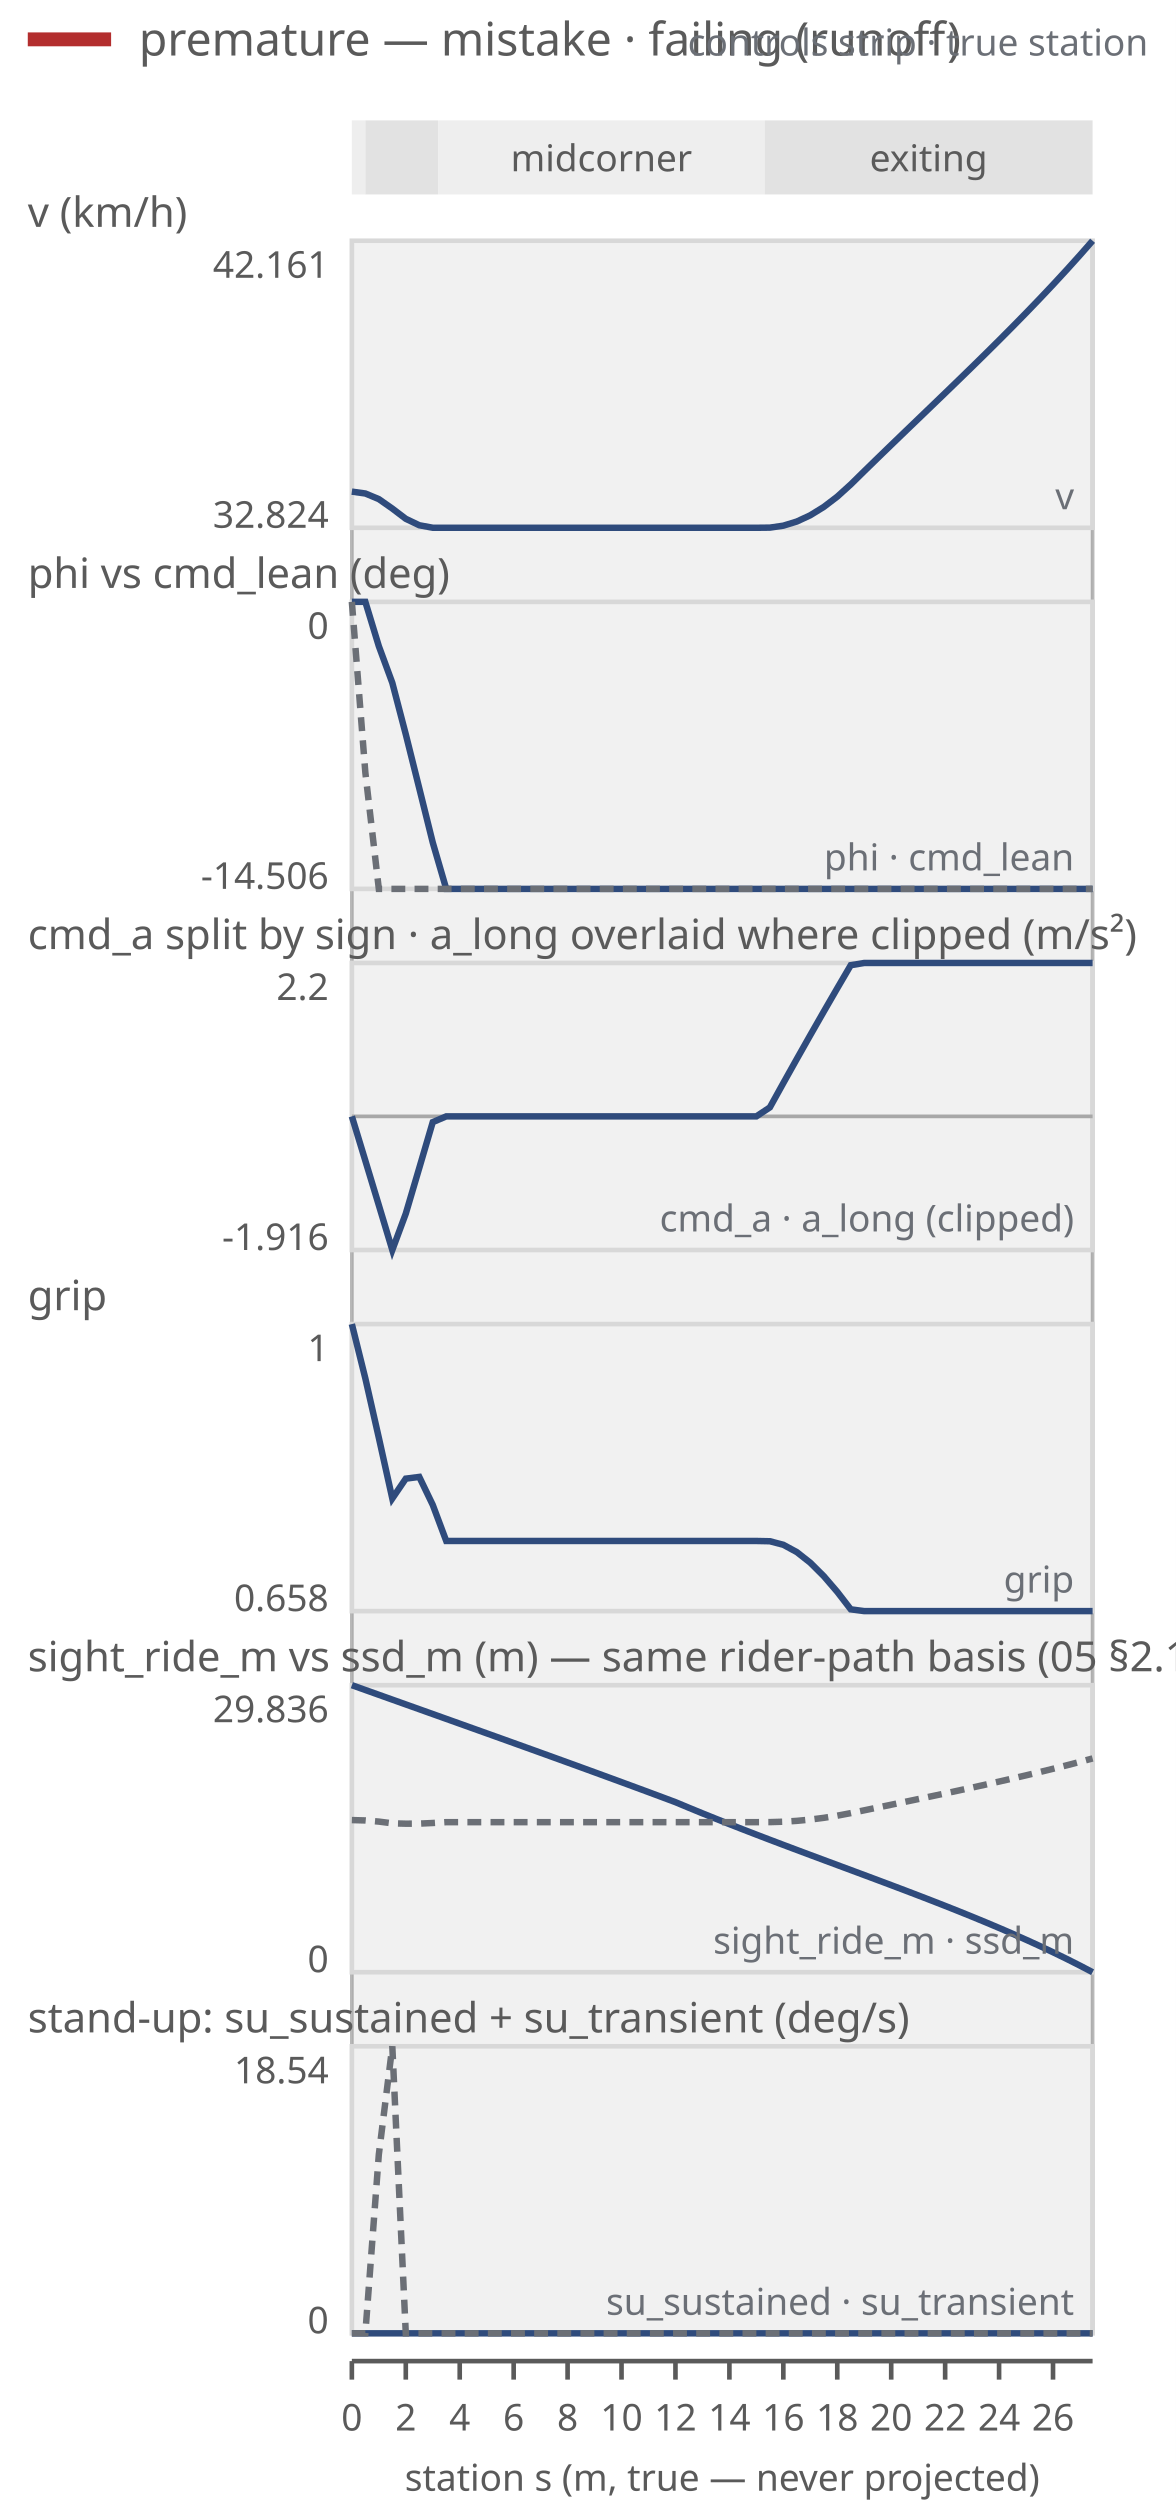
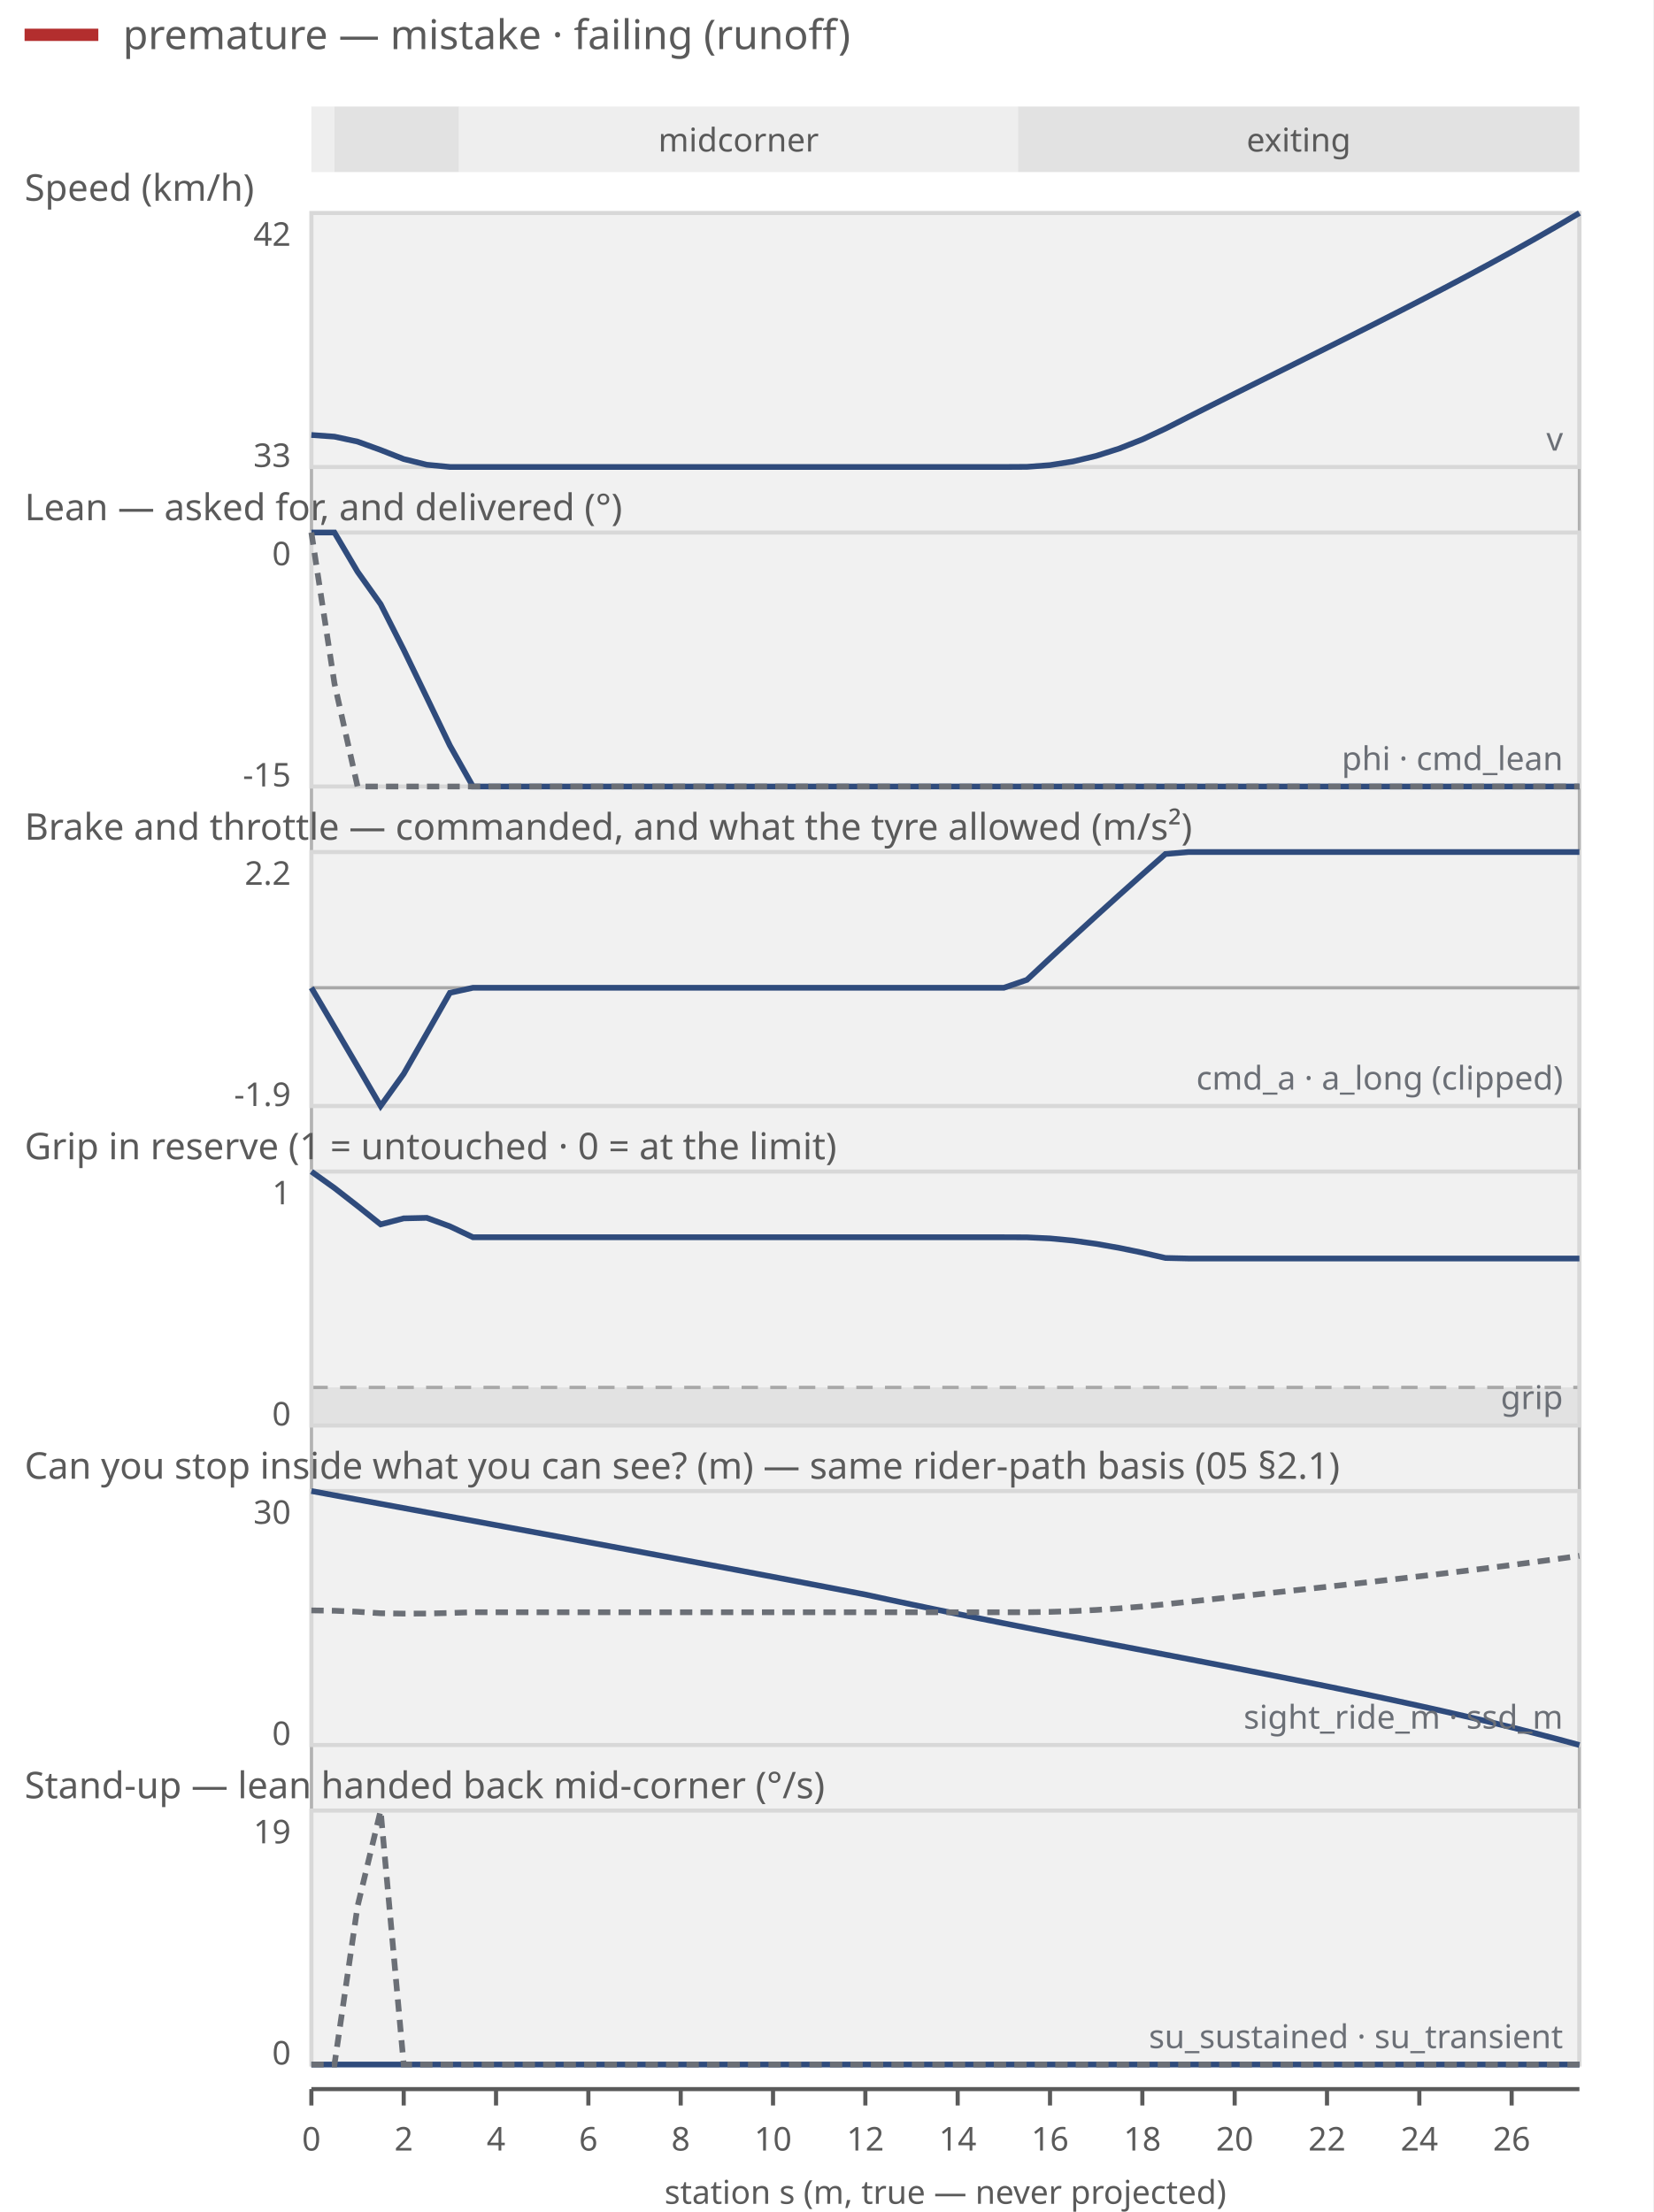
- <svg xmlns="http://www.w3.org/2000/svg" width="254" height="540" viewBox="0 0 254 540" role="img" aria-label="controls strip for line bad" class="controls-strip" data-projection="none" data-line-id="bad">
-   <rect x="0" y="0" width="254" height="540" fill="#ffffff" />
+ <svg xmlns="http://www.w3.org/2000/svg" width="403.5" height="540" viewBox="0 0 403.5 540" role="img" aria-label="controls strip for line bad" class="controls-strip" data-projection="none" data-line-id="bad">
+   <rect x="0" y="0" width="403.5" height="540" fill="#ffffff" />
  <g class="line-identity" data-line-id="bad" data-quality="failing">
    <rect x="6" y="7" width="18" height="3" fill="#b32e2e" class="quality-swatch" />
    <text x="30" y="12" font-family="sans-serif" font-size="10" fill="#5a5a5a">premature — mistake · failing (runoff)</text>
-     <text x="248" y="12" font-family="sans-serif" font-size="8" fill="#6b6f76" text-anchor="end">controls strip · true station</text>
  </g>
  <g class="phase-bands" data-partition="05-4.1">
-     <rect x="76" y="26" width="2.913" height="16" fill="#eeeeee" class="phase-band" data-phase="approach" data-from-s="0" data-to-s="0.5" />
-     <rect x="78.913" y="26" width="15.723" height="16" fill="#e2e2e2" class="phase-band" data-phase="turning" data-from-s="0.5" data-to-s="3.199" />
-     <rect x="94.636" y="26" width="70.523" height="16" fill="#eeeeee" class="phase-band" data-phase="midcorner" data-from-s="3.199" data-to-s="15.306" />
-     <text x="129.897" y="37" font-family="sans-serif" font-size="8" fill="#5a5a5a" text-anchor="middle" class="phase-label">midcorner</text>
-     <rect x="165.159" y="26" width="70.841" height="16" fill="#e2e2e2" class="phase-band" data-phase="exiting" data-from-s="15.306" data-to-s="27.468" />
-     <text x="200.579" y="37" font-family="sans-serif" font-size="8" fill="#5a5a5a" text-anchor="middle" class="phase-label">exiting</text>
+     <rect x="76" y="26" width="5.634" height="16" fill="#eeeeee" class="phase-band" data-phase="approach" data-from-s="0" data-to-s="0.5" />
+     <rect x="81.634" y="26" width="30.414" height="16" fill="#e2e2e2" class="phase-band" data-phase="turning" data-from-s="0.5" data-to-s="3.199" />
+     <rect x="112.048" y="26" width="136.419" height="16" fill="#eeeeee" class="phase-band" data-phase="midcorner" data-from-s="3.199" data-to-s="15.306" />
+     <text x="180.257" y="37" font-family="sans-serif" font-size="8" fill="#5a5a5a" text-anchor="middle" class="phase-label">midcorner</text>
+     <rect x="248.467" y="26" width="137.033" height="16" fill="#e2e2e2" class="phase-band" data-phase="exiting" data-from-s="15.306" data-to-s="27.468" />
+     <text x="316.983" y="37" font-family="sans-serif" font-size="8" fill="#5a5a5a" text-anchor="middle" class="phase-label">exiting</text>
  </g>
  <g class="window-band" data-window-from-s="0" data-window-to-s="27.468">
-     <rect x="76" y="52" width="160" height="452" fill="#111111" opacity="0.06" />
+     <rect x="76" y="52" width="309.5" height="452" fill="#111111" opacity="0.06" />
    <line x1="76" y1="52" x2="76" y2="504" stroke="#111111" opacity="0.3" stroke-width="0.8" />
-     <line x1="236" y1="52" x2="236" y2="504" stroke="#111111" opacity="0.3" stroke-width="0.8" />
+     <line x1="385.5" y1="52" x2="385.5" y2="504" stroke="#111111" opacity="0.3" stroke-width="0.8" />
  </g>
  <g class="panel panel-v" data-panel="v">
-     <rect x="76" y="52" width="160" height="62" fill="none" stroke="#d8d8d8" stroke-width="1" />
-     <text x="6" y="49" font-family="sans-serif" font-size="9" fill="#5a5a5a" class="panel-title">v (km/h)</text>
-     <text x="71" y="60" font-family="sans-serif" font-size="8" fill="#5a5a5a" text-anchor="end">42.161</text>
-     <text x="71" y="114" font-family="sans-serif" font-size="8" fill="#5a5a5a" text-anchor="end">32.824</text>
-     <polyline points="76,106.191 78.913,106.594 81.825,107.807 84.738,109.848 87.65,112.062 90.563,113.454 93.475,113.992 96.388,114 99.3,114 102.213,114 105.125,114 108.038,114 110.95,114 113.863,114 116.775,114 119.688,114 122.6,114 125.513,114 128.425,114 131.338,114 134.25,114 137.163,114 140.075,114 142.988,114 145.9,114 148.813,114 151.725,114 154.638,114 157.55,114 160.463,114 163.375,114 166.288,113.967 169.2,113.545 172.113,112.649 175.025,111.296 177.938,109.499 180.85,107.274 183.763,104.637 186.675,101.773 189.588,98.933 192.5,96.112 195.413,93.304 198.325,90.503 201.238,87.702 204.15,84.897 207.063,82.08 209.976,79.245 212.888,76.386 215.801,73.496 218.713,70.568 221.626,67.595 224.538,64.57 227.451,61.485 230.363,58.331 233.276,55.1 236,52" fill="none" stroke="#2f4b7c" stroke-width="1.4" class="trace trace-primary" data-channel="v" />
-     <text x="232" y="110" font-family="sans-serif" font-size="8" fill="#6b6f76" text-anchor="end" class="panel-key">v</text>
+     <rect x="76" y="52" width="309.5" height="62" fill="none" stroke="#d8d8d8" stroke-width="1" />
+     <text x="6" y="49" font-family="sans-serif" font-size="9" fill="#5a5a5a" class="panel-title">Speed (km/h)</text>
+     <text x="71" y="60" font-family="sans-serif" font-size="8" fill="#5a5a5a" text-anchor="end">42</text>
+     <text x="71" y="114" font-family="sans-serif" font-size="8" fill="#5a5a5a" text-anchor="end">33</text>
+     <polyline points="76,106.191 81.634,106.594 87.268,107.807 92.902,109.848 98.536,112.062 104.169,113.454 109.803,113.992 115.437,114 121.071,114 126.705,114 132.339,114 137.973,114 143.607,114 149.241,114 154.874,114 160.508,114 166.142,114 171.776,114 177.41,114 183.044,114 188.678,114 194.312,114 199.946,114 205.579,114 211.213,114 216.847,114 222.481,114 228.115,114 233.749,114 239.383,114 245.017,114 250.651,113.967 256.284,113.545 261.918,112.649 267.552,111.296 273.186,109.499 278.82,107.274 284.454,104.637 290.088,101.773 295.722,98.933 301.356,96.112 306.989,93.304 312.623,90.503 318.257,87.702 323.891,84.897 329.525,82.08 335.159,79.245 340.793,76.386 346.427,73.496 352.061,70.568 357.694,67.595 363.328,64.57 368.962,61.485 374.596,58.331 380.23,55.1 385.5,52" fill="none" stroke="#2f4b7c" stroke-width="1.4" class="trace trace-primary" data-channel="v" />
+     <text x="381.5" y="110" font-family="sans-serif" font-size="8" fill="#6b6f76" text-anchor="end" class="panel-key">v</text>
  </g>
  <g class="panel panel-lean" data-panel="lean">
-     <rect x="76" y="130" width="160" height="62" fill="none" stroke="#d8d8d8" stroke-width="1" />
-     <text x="6" y="127" font-family="sans-serif" font-size="9" fill="#5a5a5a" class="panel-title">phi vs cmd_lean (deg)</text>
+     <rect x="76" y="130" width="309.5" height="62" fill="none" stroke="#d8d8d8" stroke-width="1" />
+     <text x="6" y="127" font-family="sans-serif" font-size="9" fill="#5a5a5a" class="panel-title">Lean — asked for, and delivered (°)</text>
    <text x="71" y="138" font-family="sans-serif" font-size="8" fill="#5a5a5a" text-anchor="end">0</text>
-     <text x="71" y="192" font-family="sans-serif" font-size="8" fill="#5a5a5a" text-anchor="end">-14.506</text>
-     <polyline points="76,130 78.913,130 81.825,139.567 84.738,147.488 87.65,158.623 90.563,170.28 93.475,181.992 96.388,192 99.3,192 102.213,192 105.125,192 108.038,192 110.95,192 113.863,192 116.775,192 119.688,192 122.6,192 125.513,192 128.425,192 131.338,192 134.25,192 137.163,192 140.075,192 142.988,192 145.9,192 148.813,192 151.725,192 154.638,192 157.55,192 160.463,192 163.375,192 166.288,192 169.2,192 172.113,192 175.025,192 177.938,192 180.85,192 183.763,192 186.675,192 189.588,192 192.5,192 195.413,192 198.325,192 201.238,192 204.15,192 207.063,192 209.976,192 212.888,192 215.801,192 218.713,192 221.626,192 224.538,192 227.451,192 230.363,192 233.276,192 236,192" fill="none" stroke="#2f4b7c" stroke-width="1.4" class="trace trace-primary" data-channel="phi" />
-     <polyline points="76,130 78.913,166.863 81.825,192 84.738,192 87.65,192 90.563,192 93.475,192 96.388,192 99.3,192 102.213,192 105.125,192 108.038,192 110.95,192 113.863,192 116.775,192 119.688,192 122.6,192 125.513,192 128.425,192 131.338,192 134.25,192 137.163,192 140.075,192 142.988,192 145.9,192 148.813,192 151.725,192 154.638,192 157.55,192 160.463,192 163.375,192 166.288,192 169.2,192 172.113,192 175.025,192 177.938,192 180.85,192 183.763,192 186.675,192 189.588,192 192.5,192 195.413,192 198.325,192 201.238,192 204.15,192 207.063,192 209.976,192 212.888,192 215.801,192 218.713,192 221.626,192 224.538,192 227.451,192 230.363,192 233.276,192 236,192" fill="none" stroke="#6b6f76" stroke-width="1.4" stroke-dasharray="3 2" class="trace trace-secondary" data-channel="cmd_lean" />
-     <text x="232" y="188" font-family="sans-serif" font-size="8" fill="#6b6f76" text-anchor="end" class="panel-key">phi · cmd_lean</text>
+     <text x="71" y="192" font-family="sans-serif" font-size="8" fill="#5a5a5a" text-anchor="end">-15</text>
+     <polyline points="76,130 81.634,130 87.268,139.567 92.902,147.488 98.536,158.623 104.169,170.28 109.803,181.992 115.437,192 121.071,192 126.705,192 132.339,192 137.973,192 143.607,192 149.241,192 154.874,192 160.508,192 166.142,192 171.776,192 177.41,192 183.044,192 188.678,192 194.312,192 199.946,192 205.579,192 211.213,192 216.847,192 222.481,192 228.115,192 233.749,192 239.383,192 245.017,192 250.651,192 256.284,192 261.918,192 267.552,192 273.186,192 278.82,192 284.454,192 290.088,192 295.722,192 301.356,192 306.989,192 312.623,192 318.257,192 323.891,192 329.525,192 335.159,192 340.793,192 346.427,192 352.061,192 357.694,192 363.328,192 368.962,192 374.596,192 380.23,192 385.5,192" fill="none" stroke="#2f4b7c" stroke-width="1.4" class="trace trace-primary" data-channel="phi" />
+     <polyline points="76,130 81.634,166.863 87.268,192 92.902,192 98.536,192 104.169,192 109.803,192 115.437,192 121.071,192 126.705,192 132.339,192 137.973,192 143.607,192 149.241,192 154.874,192 160.508,192 166.142,192 171.776,192 177.41,192 183.044,192 188.678,192 194.312,192 199.946,192 205.579,192 211.213,192 216.847,192 222.481,192 228.115,192 233.749,192 239.383,192 245.017,192 250.651,192 256.284,192 261.918,192 267.552,192 273.186,192 278.82,192 284.454,192 290.088,192 295.722,192 301.356,192 306.989,192 312.623,192 318.257,192 323.891,192 329.525,192 335.159,192 340.793,192 346.427,192 352.061,192 357.694,192 363.328,192 368.962,192 374.596,192 380.23,192 385.5,192" fill="none" stroke="#6b6f76" stroke-width="1.4" stroke-dasharray="3 2" class="trace trace-secondary" data-channel="cmd_lean" />
+     <text x="381.5" y="188" font-family="sans-serif" font-size="8" fill="#6b6f76" text-anchor="end" class="panel-key">phi · cmd_lean</text>
  </g>
  <g class="panel panel-commands" data-panel="commands">
-     <rect x="76" y="208" width="160" height="62" fill="none" stroke="#d8d8d8" stroke-width="1" />
-     <text x="6" y="205" font-family="sans-serif" font-size="9" fill="#5a5a5a" class="panel-title">cmd_a split by sign · a_long overlaid where clipped (m/s²)</text>
+     <rect x="76" y="208" width="309.5" height="62" fill="none" stroke="#d8d8d8" stroke-width="1" />
+     <text x="6" y="205" font-family="sans-serif" font-size="9" fill="#5a5a5a" class="panel-title">Brake and throttle — commanded, and what the tyre allowed (m/s²)</text>
    <text x="71" y="216" font-family="sans-serif" font-size="8" fill="#5a5a5a" text-anchor="end">2.2</text>
-     <text x="71" y="270" font-family="sans-serif" font-size="8" fill="#5a5a5a" text-anchor="end">-1.916</text>
-     <line x1="76" y1="241.137" x2="236" y2="241.137" stroke="#a8a8a8" stroke-width="0.8" class="zero-rule" />
-     <polyline points="76,241.137 78.913,250.712 81.825,260.321 84.738,270 87.65,262.142 90.563,252.283 93.475,242.377 96.388,241.137 99.3,241.137 102.213,241.137 105.125,241.137 108.038,241.137 110.95,241.137 113.863,241.137 116.775,241.137 119.688,241.137 122.6,241.137 125.513,241.137 128.425,241.137 131.338,241.137 134.25,241.137 137.163,241.137 140.075,241.137 142.988,241.137 145.9,241.137 148.813,241.137 151.725,241.137 154.638,241.137 157.55,241.137 160.463,241.137 163.375,241.137 166.288,239.2 169.2,233.941 172.113,228.736 175.025,223.588 177.938,218.496 180.85,213.46 183.763,208.481 186.675,208 189.588,208 192.5,208 195.413,208 198.325,208 201.238,208 204.15,208 207.063,208 209.976,208 212.888,208 215.801,208 218.713,208 221.626,208 224.538,208 227.451,208 230.363,208 233.276,208 236,208" fill="none" stroke="#2f4b7c" stroke-width="1.4" class="trace trace-primary" data-channel="cmd_a" />
-     <text x="232" y="266" font-family="sans-serif" font-size="8" fill="#6b6f76" text-anchor="end" class="panel-key">cmd_a · a_long (clipped)</text>
+     <text x="71" y="270" font-family="sans-serif" font-size="8" fill="#5a5a5a" text-anchor="end">-1.9</text>
+     <line x1="76" y1="241.137" x2="385.5" y2="241.137" stroke="#a8a8a8" stroke-width="0.8" class="zero-rule" />
+     <polyline points="76,241.137 81.634,250.712 87.268,260.321 92.902,270 98.536,262.142 104.169,252.283 109.803,242.377 115.437,241.137 121.071,241.137 126.705,241.137 132.339,241.137 137.973,241.137 143.607,241.137 149.241,241.137 154.874,241.137 160.508,241.137 166.142,241.137 171.776,241.137 177.41,241.137 183.044,241.137 188.678,241.137 194.312,241.137 199.946,241.137 205.579,241.137 211.213,241.137 216.847,241.137 222.481,241.137 228.115,241.137 233.749,241.137 239.383,241.137 245.017,241.137 250.651,239.2 256.284,233.941 261.918,228.736 267.552,223.588 273.186,218.496 278.82,213.46 284.454,208.481 290.088,208 295.722,208 301.356,208 306.989,208 312.623,208 318.257,208 323.891,208 329.525,208 335.159,208 340.793,208 346.427,208 352.061,208 357.694,208 363.328,208 368.962,208 374.596,208 380.23,208 385.5,208" fill="none" stroke="#2f4b7c" stroke-width="1.4" class="trace trace-primary" data-channel="cmd_a" />
+     <text x="381.5" y="266" font-family="sans-serif" font-size="8" fill="#6b6f76" text-anchor="end" class="panel-key">cmd_a · a_long (clipped)</text>
  </g>
  <g class="panel panel-grip" data-panel="grip">
-     <rect x="76" y="286" width="160" height="62" fill="none" stroke="#d8d8d8" stroke-width="1" />
-     <text x="6" y="283" font-family="sans-serif" font-size="9" fill="#5a5a5a" class="panel-title">grip</text>
+     <rect x="76" y="338.7" width="309.5" height="9.3" fill="#e2e2e2" class="limit-band" data-limit-band="grip" />
+     <line x1="76" y1="338.7" x2="385.5" y2="338.7" stroke="#a8a8a8" stroke-width="0.8" stroke-dasharray="4 3" class="limit-rule" />
+     <rect x="76" y="286" width="309.5" height="62" fill="none" stroke="#d8d8d8" stroke-width="1" />
+     <text x="6" y="283" font-family="sans-serif" font-size="9" fill="#5a5a5a" class="panel-title">Grip in reserve (1 = untouched · 0 = at the limit)</text>
    <text x="71" y="294" font-family="sans-serif" font-size="8" fill="#5a5a5a" text-anchor="end">1</text>
-     <text x="71" y="348" font-family="sans-serif" font-size="8" fill="#5a5a5a" text-anchor="end">0.658</text>
-     <polyline points="76,286 78.913,297.734 81.825,310.552 84.738,323.668 87.65,319.387 90.563,319.014 93.475,325.062 96.388,332.85 99.3,332.85 102.213,332.85 105.125,332.85 108.038,332.85 110.95,332.85 113.863,332.85 116.775,332.85 119.688,332.85 122.6,332.85 125.513,332.85 128.425,332.85 131.338,332.85 134.25,332.85 137.163,332.85 140.075,332.85 142.988,332.85 145.9,332.85 148.813,332.85 151.725,332.85 154.638,332.85 157.55,332.85 160.463,332.85 163.375,332.85 166.288,332.91 169.2,333.673 172.113,335.253 175.025,337.551 177.938,340.45 180.85,343.839 183.763,347.615 186.675,348 189.588,348 192.5,348 195.413,348 198.325,348 201.238,348 204.15,348 207.063,348 209.976,348 212.888,348 215.801,348 218.713,348 221.626,348 224.538,348 227.451,348 230.363,348 233.276,348 236,348" fill="none" stroke="#2f4b7c" stroke-width="1.4" class="trace trace-primary" data-channel="grip" />
-     <text x="232" y="344" font-family="sans-serif" font-size="8" fill="#6b6f76" text-anchor="end" class="panel-key">grip</text>
+     <text x="71" y="348" font-family="sans-serif" font-size="8" fill="#5a5a5a" text-anchor="end">0</text>
+     <polyline points="76,286 81.634,290.018 87.268,294.406 92.902,298.897 98.536,297.431 104.169,297.304 109.803,299.375 115.437,302.041 121.071,302.041 126.705,302.041 132.339,302.041 137.973,302.041 143.607,302.041 149.241,302.041 154.874,302.041 160.508,302.041 166.142,302.041 171.776,302.041 177.41,302.041 183.044,302.041 188.678,302.041 194.312,302.041 199.946,302.041 205.579,302.041 211.213,302.041 216.847,302.041 222.481,302.041 228.115,302.041 233.749,302.041 239.383,302.041 245.017,302.041 250.651,302.062 256.284,302.323 261.918,302.864 267.552,303.651 273.186,304.643 278.82,305.804 284.454,307.097 290.088,307.228 295.722,307.228 301.356,307.228 306.989,307.228 312.623,307.228 318.257,307.228 323.891,307.228 329.525,307.228 335.159,307.228 340.793,307.228 346.427,307.228 352.061,307.228 357.694,307.228 363.328,307.228 368.962,307.228 374.596,307.228 380.23,307.228 385.5,307.228" fill="none" stroke="#2f4b7c" stroke-width="1.4" class="trace trace-primary" data-channel="grip" />
+     <text x="381.5" y="344" font-family="sans-serif" font-size="8" fill="#6b6f76" text-anchor="end" class="panel-key">grip</text>
  </g>
  <g class="panel panel-sight" data-panel="sight">
-     <rect x="76" y="364" width="160" height="62" fill="none" stroke="#d8d8d8" stroke-width="1" />
-     <text x="6" y="361" font-family="sans-serif" font-size="9" fill="#5a5a5a" class="panel-title">sight_ride_m vs ssd_m (m) — same rider-path basis (05 §2.1); the gap is the sight margin</text>
-     <text x="71" y="372" font-family="sans-serif" font-size="8" fill="#5a5a5a" text-anchor="end">29.836</text>
+     <rect x="76" y="364" width="309.5" height="62" fill="none" stroke="#d8d8d8" stroke-width="1" />
+     <text x="6" y="361" font-family="sans-serif" font-size="9" fill="#5a5a5a" class="panel-title">Can you stop inside what you can see? (m) — same rider-path basis (05 §2.1)</text>
+     <text x="71" y="372" font-family="sans-serif" font-size="8" fill="#5a5a5a" text-anchor="end">30</text>
    <text x="71" y="426" font-family="sans-serif" font-size="8" fill="#5a5a5a" text-anchor="end">0</text>
-     <polyline points="76,364 78.913,365.039 81.825,366.078 84.738,367.117 87.65,368.156 90.563,369.195 93.475,370.235 96.388,371.274 99.3,372.315 102.213,373.356 105.125,374.398 108.038,375.442 110.95,376.488 113.863,377.536 116.775,378.585 119.688,379.638 122.6,380.692 125.513,381.75 128.425,382.812 131.338,383.877 134.25,384.945 137.163,386.018 140.075,387.096 142.988,388.178 145.9,389.268 148.813,390.484 151.725,391.68 154.638,392.855 157.55,394.011 160.463,395.151 163.375,396.277 166.288,397.391 169.2,398.495 172.113,399.59 175.025,400.68 177.938,401.765 180.85,402.847 183.763,403.93 186.675,405.013 189.588,406.101 192.5,407.194 195.413,408.295 198.325,409.407 201.238,410.531 204.15,411.67 207.063,412.827 209.976,414.005 212.888,415.206 215.801,416.434 218.713,417.692 221.626,418.984 224.538,420.313 227.451,421.685 230.363,423.103 233.276,424.573 236,426" fill="none" stroke="#2f4b7c" stroke-width="1.4" class="trace trace-primary" data-channel="sight_ride_m" />
-     <polyline points="76,393.134 78.913,393.216 81.825,393.463 84.738,393.837 87.65,393.917 90.563,393.903 93.475,393.768 96.388,393.584 99.3,393.584 102.213,393.584 105.125,393.584 108.038,393.584 110.95,393.584 113.863,393.584 116.775,393.584 119.688,393.584 122.6,393.584 125.513,393.584 128.425,393.584 131.338,393.584 134.25,393.584 137.163,393.584 140.075,393.584 142.988,393.584 145.9,393.584 148.813,393.584 151.725,393.584 154.638,393.584 157.55,393.584 160.463,393.584 163.375,393.584 166.288,393.577 169.2,393.49 172.113,393.306 175.025,393.026 177.938,392.652 180.85,392.188 183.763,391.634 186.675,391.028 189.588,390.424 192.5,389.819 195.413,389.213 198.325,388.604 201.238,387.991 204.15,387.374 207.063,386.749 209.976,386.116 212.888,385.474 215.801,384.821 218.713,384.154 221.626,383.473 224.538,382.775 227.451,382.058 230.363,381.32 233.276,380.559 236,379.823" fill="none" stroke="#6b6f76" stroke-width="1.4" stroke-dasharray="3 2" class="trace trace-secondary" data-channel="ssd_m" />
-     <text x="232" y="422" font-family="sans-serif" font-size="8" fill="#6b6f76" text-anchor="end" class="panel-key">sight_ride_m · ssd_m</text>
+     <polyline points="76,364 81.634,365.039 87.268,366.078 92.902,367.117 98.536,368.156 104.169,369.195 109.803,370.235 115.437,371.274 121.071,372.315 126.705,373.356 132.339,374.398 137.973,375.442 143.607,376.488 149.241,377.536 154.874,378.585 160.508,379.638 166.142,380.692 171.776,381.75 177.41,382.812 183.044,383.877 188.678,384.945 194.312,386.018 199.946,387.096 205.579,388.178 211.213,389.268 216.847,390.484 222.481,391.68 228.115,392.855 233.749,394.011 239.383,395.151 245.017,396.277 250.651,397.391 256.284,398.495 261.918,399.59 267.552,400.68 273.186,401.765 278.82,402.847 284.454,403.93 290.088,405.013 295.722,406.101 301.356,407.194 306.989,408.295 312.623,409.407 318.257,410.531 323.891,411.67 329.525,412.827 335.159,414.005 340.793,415.206 346.427,416.434 352.061,417.692 357.694,418.984 363.328,420.313 368.962,421.685 374.596,423.103 380.23,424.573 385.5,426" fill="none" stroke="#2f4b7c" stroke-width="1.4" class="trace trace-primary" data-channel="sight_ride_m" />
+     <polyline points="76,393.134 81.634,393.216 87.268,393.463 92.902,393.837 98.536,393.917 104.169,393.903 109.803,393.768 115.437,393.584 121.071,393.584 126.705,393.584 132.339,393.584 137.973,393.584 143.607,393.584 149.241,393.584 154.874,393.584 160.508,393.584 166.142,393.584 171.776,393.584 177.41,393.584 183.044,393.584 188.678,393.584 194.312,393.584 199.946,393.584 205.579,393.584 211.213,393.584 216.847,393.584 222.481,393.584 228.115,393.584 233.749,393.584 239.383,393.584 245.017,393.584 250.651,393.577 256.284,393.49 261.918,393.306 267.552,393.026 273.186,392.652 278.82,392.188 284.454,391.634 290.088,391.028 295.722,390.424 301.356,389.819 306.989,389.213 312.623,388.604 318.257,387.991 323.891,387.374 329.525,386.749 335.159,386.116 340.793,385.474 346.427,384.821 352.061,384.154 357.694,383.473 363.328,382.775 368.962,382.058 374.596,381.32 380.23,380.559 385.5,379.823" fill="none" stroke="#6b6f76" stroke-width="1.4" stroke-dasharray="3 2" class="trace trace-secondary" data-channel="ssd_m" />
+     <text x="381.5" y="422" font-family="sans-serif" font-size="8" fill="#6b6f76" text-anchor="end" class="panel-key">sight_ride_m · ssd_m</text>
  </g>
  <g class="panel panel-standup" data-panel="standup">
-     <rect x="76" y="442" width="160" height="62" fill="none" stroke="#d8d8d8" stroke-width="1" />
-     <text x="6" y="439" font-family="sans-serif" font-size="9" fill="#5a5a5a" class="panel-title">stand-up: su_sustained + su_transient (deg/s)</text>
-     <text x="71" y="450" font-family="sans-serif" font-size="8" fill="#5a5a5a" text-anchor="end">18.54</text>
+     <rect x="76" y="442" width="309.5" height="62" fill="none" stroke="#d8d8d8" stroke-width="1" />
+     <text x="6" y="439" font-family="sans-serif" font-size="9" fill="#5a5a5a" class="panel-title">Stand-up — lean handed back mid-corner (°/s)</text>
+     <text x="71" y="450" font-family="sans-serif" font-size="8" fill="#5a5a5a" text-anchor="end">19</text>
    <text x="71" y="504" font-family="sans-serif" font-size="8" fill="#5a5a5a" text-anchor="end">0</text>
-     <polyline points="76,504 78.913,504 81.825,504 84.738,504 87.65,504 90.563,504 93.475,504 96.388,504 99.3,504 102.213,504 105.125,504 108.038,504 110.95,504 113.863,504 116.775,504 119.688,504 122.6,504 125.513,504 128.425,504 131.338,504 134.25,504 137.163,504 140.075,504 142.988,504 145.9,504 148.813,504 151.725,504 154.638,504 157.55,504 160.463,504 163.375,504 166.288,504 169.2,504 172.113,504 175.025,504 177.938,504 180.85,504 183.763,504 186.675,504 189.588,504 192.5,504 195.413,504 198.325,504 201.238,504 204.15,504 207.063,504 209.976,504 212.888,504 215.801,504 218.713,504 221.626,504 224.538,504 227.451,504 230.363,504 233.276,504 236,504" fill="none" stroke="#2f4b7c" stroke-width="1.4" class="trace trace-primary" data-channel="su_sustained" />
-     <polyline points="76,504 78.913,504 81.825,465.38 84.738,442 87.65,504 90.563,504 93.475,504 96.388,504 99.3,504 102.213,504 105.125,504 108.038,504 110.95,504 113.863,504 116.775,504 119.688,504 122.6,504 125.513,504 128.425,504 131.338,504 134.25,504 137.163,504 140.075,504 142.988,504 145.9,504 148.813,504 151.725,504 154.638,504 157.55,504 160.463,504 163.375,504 166.288,504 169.2,504 172.113,504 175.025,504 177.938,504 180.85,504 183.763,504 186.675,504 189.588,504 192.5,504 195.413,504 198.325,504 201.238,504 204.15,504 207.063,504 209.976,504 212.888,504 215.801,504 218.713,504 221.626,504 224.538,504 227.451,504 230.363,504 233.276,504 236,504" fill="none" stroke="#6b6f76" stroke-width="1.4" stroke-dasharray="3 2" class="trace trace-secondary" data-channel="su_transient" />
-     <text x="232" y="500" font-family="sans-serif" font-size="8" fill="#6b6f76" text-anchor="end" class="panel-key">su_sustained · su_transient</text>
+     <polyline points="76,504 81.634,504 87.268,504 92.902,504 98.536,504 104.169,504 109.803,504 115.437,504 121.071,504 126.705,504 132.339,504 137.973,504 143.607,504 149.241,504 154.874,504 160.508,504 166.142,504 171.776,504 177.41,504 183.044,504 188.678,504 194.312,504 199.946,504 205.579,504 211.213,504 216.847,504 222.481,504 228.115,504 233.749,504 239.383,504 245.017,504 250.651,504 256.284,504 261.918,504 267.552,504 273.186,504 278.82,504 284.454,504 290.088,504 295.722,504 301.356,504 306.989,504 312.623,504 318.257,504 323.891,504 329.525,504 335.159,504 340.793,504 346.427,504 352.061,504 357.694,504 363.328,504 368.962,504 374.596,504 380.23,504 385.5,504" fill="none" stroke="#2f4b7c" stroke-width="1.4" class="trace trace-primary" data-channel="su_sustained" />
+     <polyline points="76,504 81.634,504 87.268,465.38 92.902,442 98.536,504 104.169,504 109.803,504 115.437,504 121.071,504 126.705,504 132.339,504 137.973,504 143.607,504 149.241,504 154.874,504 160.508,504 166.142,504 171.776,504 177.41,504 183.044,504 188.678,504 194.312,504 199.946,504 205.579,504 211.213,504 216.847,504 222.481,504 228.115,504 233.749,504 239.383,504 245.017,504 250.651,504 256.284,504 261.918,504 267.552,504 273.186,504 278.82,504 284.454,504 290.088,504 295.722,504 301.356,504 306.989,504 312.623,504 318.257,504 323.891,504 329.525,504 335.159,504 340.793,504 346.427,504 352.061,504 357.694,504 363.328,504 368.962,504 374.596,504 380.23,504 385.5,504" fill="none" stroke="#6b6f76" stroke-width="1.4" stroke-dasharray="3 2" class="trace trace-secondary" data-channel="su_transient" />
+     <text x="381.5" y="500" font-family="sans-serif" font-size="8" fill="#6b6f76" text-anchor="end" class="panel-key">su_sustained · su_transient</text>
  </g>
  <g class="station-axis" data-basis="true-station">
-     <line x1="76" y1="510" x2="236" y2="510" stroke="#5a5a5a" />
+     <line x1="76" y1="510" x2="385.5" y2="510" stroke="#5a5a5a" />
    <line x1="76" y1="510" x2="76" y2="514" stroke="#5a5a5a" />
    <text x="76" y="525" font-family="sans-serif" font-size="8" fill="#5a5a5a" text-anchor="middle">0</text>
-     <line x1="87.65" y1="510" x2="87.65" y2="514" stroke="#5a5a5a" />
-     <text x="87.65" y="525" font-family="sans-serif" font-size="8" fill="#5a5a5a" text-anchor="middle">2</text>
-     <line x1="99.3" y1="510" x2="99.3" y2="514" stroke="#5a5a5a" />
-     <text x="99.3" y="525" font-family="sans-serif" font-size="8" fill="#5a5a5a" text-anchor="middle">4</text>
-     <line x1="110.95" y1="510" x2="110.95" y2="514" stroke="#5a5a5a" />
-     <text x="110.95" y="525" font-family="sans-serif" font-size="8" fill="#5a5a5a" text-anchor="middle">6</text>
-     <line x1="122.6" y1="510" x2="122.6" y2="514" stroke="#5a5a5a" />
-     <text x="122.6" y="525" font-family="sans-serif" font-size="8" fill="#5a5a5a" text-anchor="middle">8</text>
-     <line x1="134.25" y1="510" x2="134.25" y2="514" stroke="#5a5a5a" />
-     <text x="134.25" y="525" font-family="sans-serif" font-size="8" fill="#5a5a5a" text-anchor="middle">10</text>
-     <line x1="145.9" y1="510" x2="145.9" y2="514" stroke="#5a5a5a" />
-     <text x="145.9" y="525" font-family="sans-serif" font-size="8" fill="#5a5a5a" text-anchor="middle">12</text>
-     <line x1="157.55" y1="510" x2="157.55" y2="514" stroke="#5a5a5a" />
-     <text x="157.55" y="525" font-family="sans-serif" font-size="8" fill="#5a5a5a" text-anchor="middle">14</text>
-     <line x1="169.2" y1="510" x2="169.2" y2="514" stroke="#5a5a5a" />
-     <text x="169.2" y="525" font-family="sans-serif" font-size="8" fill="#5a5a5a" text-anchor="middle">16</text>
-     <line x1="180.85" y1="510" x2="180.85" y2="514" stroke="#5a5a5a" />
-     <text x="180.85" y="525" font-family="sans-serif" font-size="8" fill="#5a5a5a" text-anchor="middle">18</text>
-     <line x1="192.5" y1="510" x2="192.5" y2="514" stroke="#5a5a5a" />
-     <text x="192.5" y="525" font-family="sans-serif" font-size="8" fill="#5a5a5a" text-anchor="middle">20</text>
-     <line x1="204.15" y1="510" x2="204.15" y2="514" stroke="#5a5a5a" />
-     <text x="204.15" y="525" font-family="sans-serif" font-size="8" fill="#5a5a5a" text-anchor="middle">22</text>
-     <line x1="215.801" y1="510" x2="215.801" y2="514" stroke="#5a5a5a" />
-     <text x="215.801" y="525" font-family="sans-serif" font-size="8" fill="#5a5a5a" text-anchor="middle">24</text>
-     <line x1="227.451" y1="510" x2="227.451" y2="514" stroke="#5a5a5a" />
-     <text x="227.451" y="525" font-family="sans-serif" font-size="8" fill="#5a5a5a" text-anchor="middle">26</text>
-     <text x="156" y="538" font-family="sans-serif" font-size="8" fill="#5a5a5a" text-anchor="middle" class="axis-caption">station s (m, true — never projected)</text>
+     <line x1="98.536" y1="510" x2="98.536" y2="514" stroke="#5a5a5a" />
+     <text x="98.536" y="525" font-family="sans-serif" font-size="8" fill="#5a5a5a" text-anchor="middle">2</text>
+     <line x1="121.071" y1="510" x2="121.071" y2="514" stroke="#5a5a5a" />
+     <text x="121.071" y="525" font-family="sans-serif" font-size="8" fill="#5a5a5a" text-anchor="middle">4</text>
+     <line x1="143.607" y1="510" x2="143.607" y2="514" stroke="#5a5a5a" />
+     <text x="143.607" y="525" font-family="sans-serif" font-size="8" fill="#5a5a5a" text-anchor="middle">6</text>
+     <line x1="166.142" y1="510" x2="166.142" y2="514" stroke="#5a5a5a" />
+     <text x="166.142" y="525" font-family="sans-serif" font-size="8" fill="#5a5a5a" text-anchor="middle">8</text>
+     <line x1="188.678" y1="510" x2="188.678" y2="514" stroke="#5a5a5a" />
+     <text x="188.678" y="525" font-family="sans-serif" font-size="8" fill="#5a5a5a" text-anchor="middle">10</text>
+     <line x1="211.213" y1="510" x2="211.213" y2="514" stroke="#5a5a5a" />
+     <text x="211.213" y="525" font-family="sans-serif" font-size="8" fill="#5a5a5a" text-anchor="middle">12</text>
+     <line x1="233.749" y1="510" x2="233.749" y2="514" stroke="#5a5a5a" />
+     <text x="233.749" y="525" font-family="sans-serif" font-size="8" fill="#5a5a5a" text-anchor="middle">14</text>
+     <line x1="256.284" y1="510" x2="256.284" y2="514" stroke="#5a5a5a" />
+     <text x="256.284" y="525" font-family="sans-serif" font-size="8" fill="#5a5a5a" text-anchor="middle">16</text>
+     <line x1="278.82" y1="510" x2="278.82" y2="514" stroke="#5a5a5a" />
+     <text x="278.82" y="525" font-family="sans-serif" font-size="8" fill="#5a5a5a" text-anchor="middle">18</text>
+     <line x1="301.356" y1="510" x2="301.356" y2="514" stroke="#5a5a5a" />
+     <text x="301.356" y="525" font-family="sans-serif" font-size="8" fill="#5a5a5a" text-anchor="middle">20</text>
+     <line x1="323.891" y1="510" x2="323.891" y2="514" stroke="#5a5a5a" />
+     <text x="323.891" y="525" font-family="sans-serif" font-size="8" fill="#5a5a5a" text-anchor="middle">22</text>
+     <line x1="346.427" y1="510" x2="346.427" y2="514" stroke="#5a5a5a" />
+     <text x="346.427" y="525" font-family="sans-serif" font-size="8" fill="#5a5a5a" text-anchor="middle">24</text>
+     <line x1="368.962" y1="510" x2="368.962" y2="514" stroke="#5a5a5a" />
+     <text x="368.962" y="525" font-family="sans-serif" font-size="8" fill="#5a5a5a" text-anchor="middle">26</text>
+     <text x="230.75" y="538" font-family="sans-serif" font-size="8" fill="#5a5a5a" text-anchor="middle" class="axis-caption">station s (m, true — never projected)</text>
  </g>
</svg>
